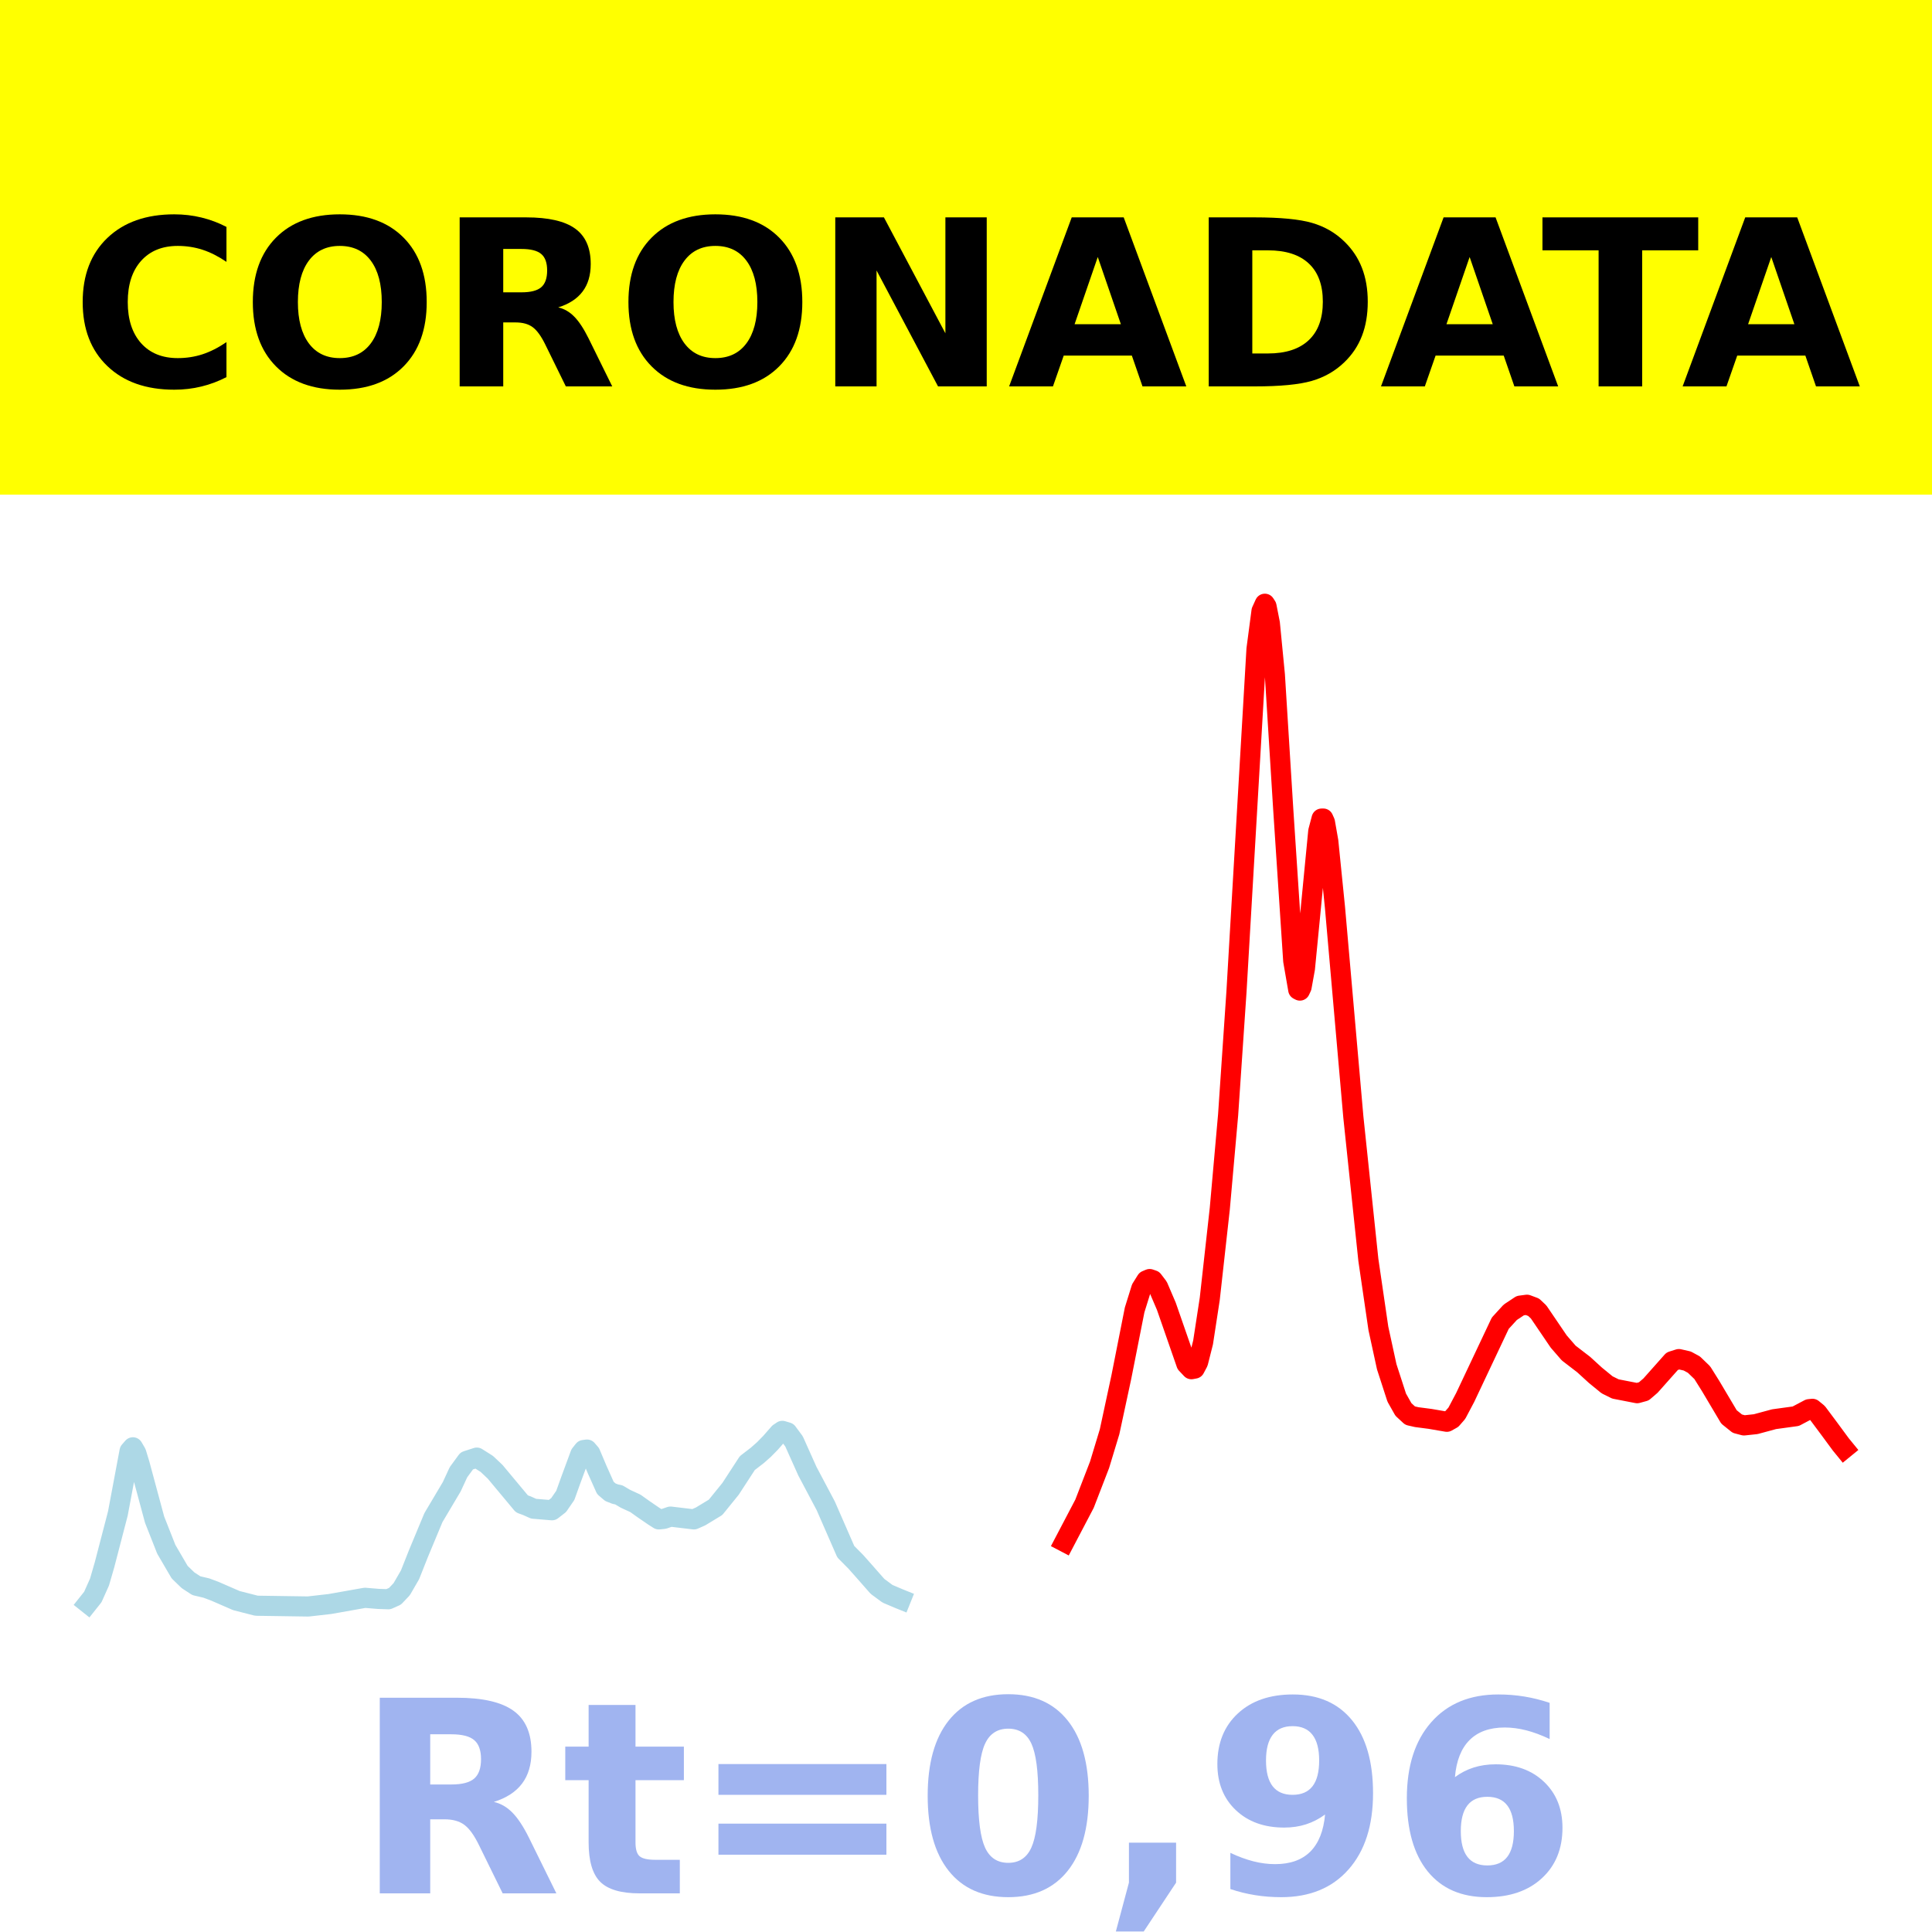
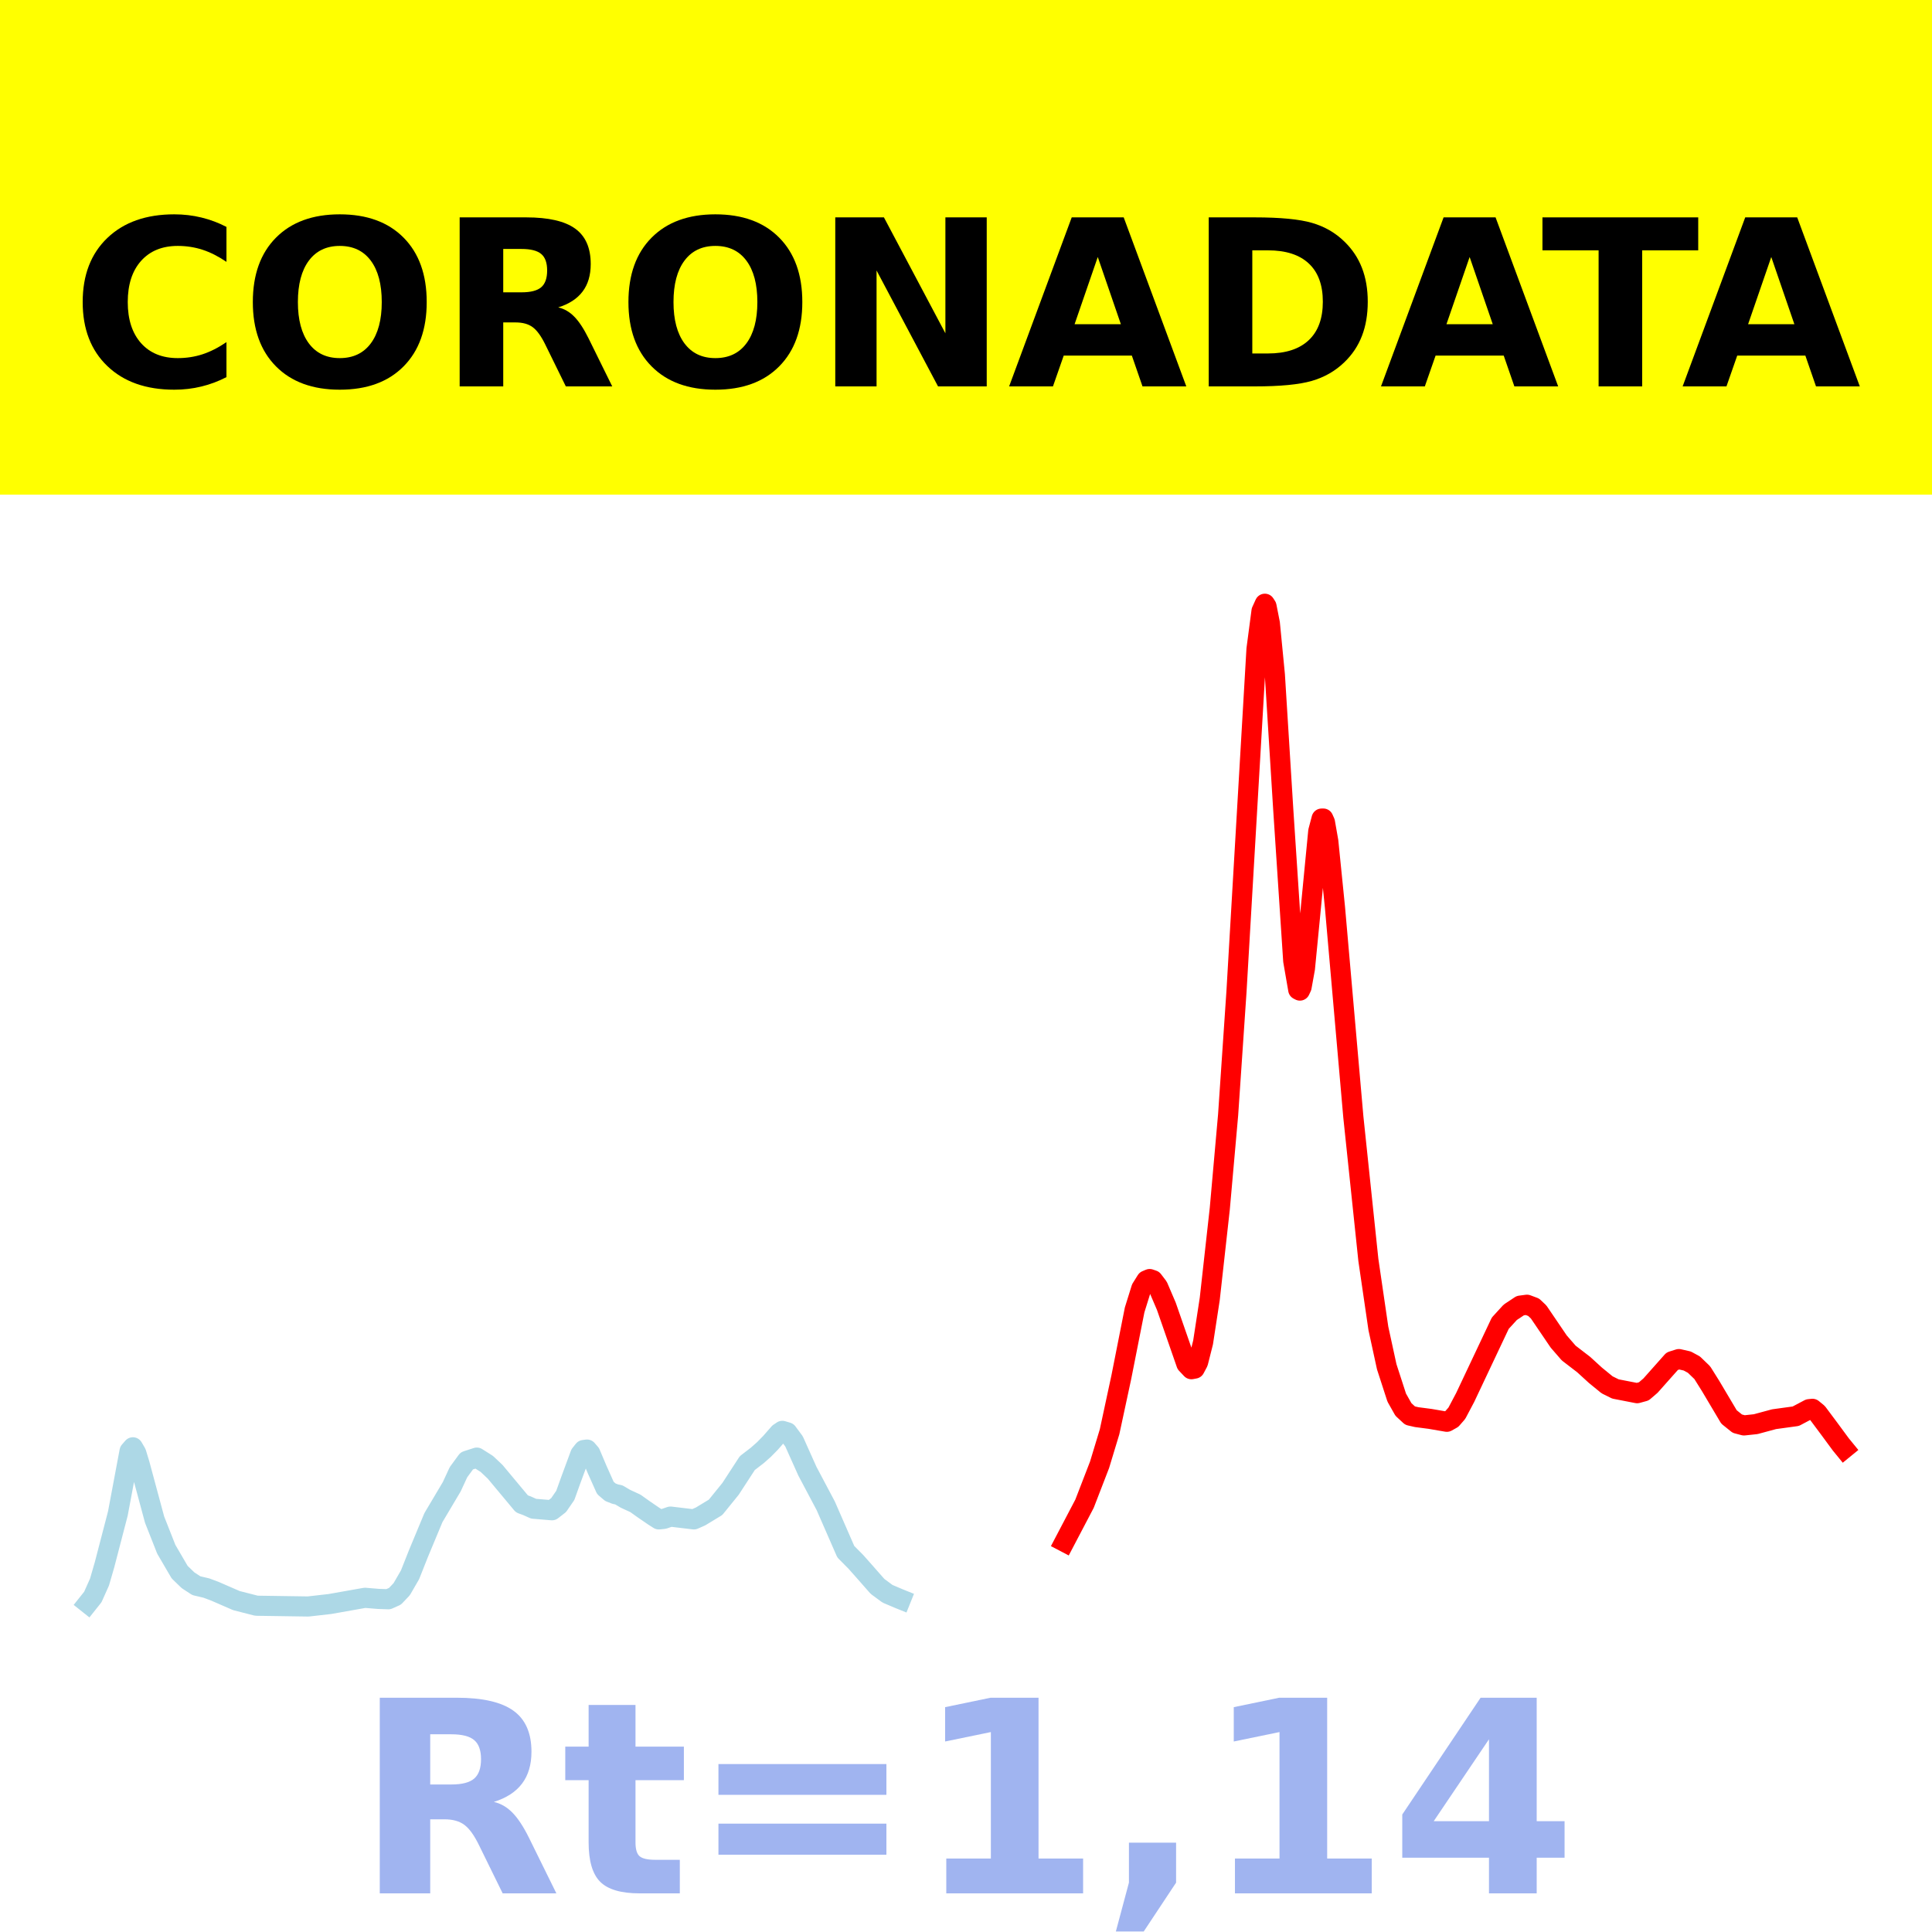
<svg xmlns="http://www.w3.org/2000/svg" xmlns:xlink="http://www.w3.org/1999/xlink" height="144pt" version="1.1" viewBox="0 0 144 144" width="144pt">
  <defs>
    <style type="text/css">*{stroke-linecap:butt;stroke-linejoin:round;}</style>
  </defs>
  <g id="figure_1">
    <g id="patch_1">
      <path d="M 0 144  L 144 144  L 144 0  L 0 0  z " style="fill:#ffffff;" />
    </g>
    <g id="axes_1">
      <g id="patch_2">
        <path d="M 0 144  L 144 144  L 144 0  L 0 0  z " style="fill:#ffffff;" />
      </g>
      <g id="line2d_1">
-         <path clip-path="url(#p83004cee1f)" d="M 6.545 119.5  L 6.919 119.03  L 7.417 117.917  L 7.79 116.63  L 8.785 112.808  L 9.656 108.161  L 9.905 107.874  L 10.154 108.297  L 10.403 109.115  L 11.523 113.266  L 12.394 115.474  L 13.39 117.179  L 14.012 117.781  L 14.634 118.188  L 15.381 118.364  L 16.003 118.596  L 17.62 119.299  L 19.114 119.681  L 22.971 119.738  L 24.589 119.554  L 27.202 119.091  L 28.198 119.173  L 28.944 119.199  L 29.442 118.975  L 29.94 118.45  L 30.562 117.376  L 31.184 115.805  L 32.304 113.116  L 33.673 110.81  L 34.171 109.732  L 34.793 108.883  L 35.54 108.642  L 36.286 109.113  L 36.908 109.702  L 38.899 112.09  L 39.273 112.227  L 39.77 112.451  L 41.139 112.566  L 41.637 112.18  L 42.135 111.456  L 42.508 110.415  L 43.255 108.392  L 43.504 108.077  L 43.753 108.043  L 44.001 108.33  L 44.499 109.509  L 45.121 110.902  L 45.495 111.222  L 45.868 111.368  L 46.117 111.414  L 46.615 111.709  L 47.361 112.053  L 47.983 112.497  L 48.73 113.008  L 49.103 113.246  L 49.477 113.209  L 49.974 113.038  L 51.717 113.246  L 52.214 113.027  L 53.334 112.348  L 54.454 110.966  L 55.699 109.052  L 56.445 108.477  L 56.943 108.037  L 57.441 107.528  L 58.063 106.816  L 58.312 106.648  L 58.685 106.76  L 59.183 107.432  L 59.556 108.265  L 60.178 109.653  L 61.547 112.236  L 63.04 115.655  L 63.787 116.408  L 64.409 117.109  L 65.405 118.241  L 66.151 118.791  L 67.022 119.161  L 67.147 119.211  L 67.147 119.211  " style="fill:none;stroke:#add8e6;stroke-linecap:square;stroke-width:1.5;" />
+         <path clip-path="url(#p17299963e6)" d="M 6.545 119.5  L 6.919 119.03  L 7.417 117.917  L 7.79 116.63  L 8.785 112.808  L 9.656 108.161  L 9.905 107.874  L 10.154 108.297  L 10.403 109.115  L 11.523 113.266  L 12.394 115.474  L 13.39 117.179  L 14.012 117.781  L 14.634 118.188  L 15.381 118.364  L 16.003 118.596  L 17.62 119.299  L 19.114 119.681  L 22.971 119.738  L 24.589 119.554  L 27.202 119.091  L 28.198 119.173  L 28.944 119.199  L 29.442 118.975  L 29.94 118.45  L 30.562 117.376  L 31.184 115.805  L 32.304 113.116  L 33.673 110.81  L 34.171 109.732  L 34.793 108.883  L 35.54 108.642  L 36.286 109.113  L 36.908 109.702  L 38.899 112.09  L 39.273 112.227  L 39.77 112.451  L 41.139 112.566  L 41.637 112.18  L 42.135 111.456  L 42.508 110.415  L 43.255 108.392  L 43.504 108.077  L 43.753 108.043  L 44.001 108.33  L 44.499 109.509  L 45.121 110.902  L 45.495 111.222  L 45.868 111.368  L 46.117 111.414  L 46.615 111.709  L 47.361 112.053  L 47.983 112.497  L 48.73 113.008  L 49.103 113.246  L 49.477 113.209  L 49.974 113.038  L 51.717 113.246  L 52.214 113.027  L 53.334 112.348  L 54.454 110.966  L 55.699 109.052  L 56.445 108.477  L 56.943 108.037  L 57.441 107.528  L 58.063 106.816  L 58.312 106.648  L 58.685 106.76  L 59.183 107.432  L 59.556 108.265  L 60.178 109.653  L 61.547 112.236  L 63.04 115.655  L 63.787 116.408  L 64.409 117.109  L 65.405 118.241  L 66.151 118.791  L 67.022 119.161  L 67.147 119.211  L 67.147 119.211  " style="fill:none;stroke:#add8e6;stroke-linecap:square;stroke-width:1.5;" />
      </g>
      <g id="line2d_2">
-         <path clip-path="url(#p83004cee1f)" d="M 79.342 114.923  L 80.835 112.076  L 81.955 109.178  L 82.702 106.713  L 83.573 102.663  L 84.568 97.634  L 85.066 96.036  L 85.439 95.439  L 85.688 95.333  L 85.937 95.418  L 86.31 95.907  L 86.933 97.363  L 88.426 101.656  L 88.799 102.052  L 89.048 102.006  L 89.297 101.536  L 89.67 100.06  L 90.168 96.811  L 90.915 90.097  L 91.537 83.092  L 92.159 73.924  L 93.652 48.383  L 94.026 45.546  L 94.274 45  L 94.399 45.194  L 94.648 46.461  L 95.021 50.294  L 95.643 60.287  L 96.39 71.615  L 96.763 73.766  L 96.888 73.831  L 97.012 73.568  L 97.261 72.191  L 97.634 68.376  L 98.256 61.955  L 98.505 61.013  L 98.63 61.011  L 98.754 61.287  L 99.003 62.703  L 99.501 67.633  L 100.87 83.248  L 101.99 93.91  L 102.736 99.009  L 103.358 101.869  L 104.105 104.172  L 104.603 105.053  L 105.101 105.513  L 105.598 105.626  L 106.594 105.756  L 107.838 105.97  L 108.212 105.761  L 108.585 105.334  L 109.207 104.158  L 111.82 98.626  L 112.567 97.809  L 113.314 97.314  L 113.811 97.248  L 114.309 97.435  L 114.682 97.788  L 116.176 99.988  L 116.922 100.848  L 118.042 101.709  L 118.913 102.505  L 119.784 103.217  L 120.406 103.525  L 122.024 103.84  L 122.522 103.703  L 123.02 103.275  L 124.637 101.456  L 125.135 101.299  L 125.757 101.441  L 126.255 101.711  L 126.877 102.311  L 127.499 103.304  L 128.868 105.61  L 129.49 106.111  L 129.988 106.242  L 130.859 106.149  L 132.228 105.779  L 133.846 105.557  L 134.841 105.031  L 135.09 105.006  L 135.464 105.312  L 136.335 106.48  L 137.206 107.662  L 137.455 107.967  L 137.455 107.967  " style="fill:none;stroke:#ff0000;stroke-linecap:square;stroke-width:1.5;" />
+         <path clip-path="url(#p17299963e6)" d="M 79.342 114.923  L 80.835 112.076  L 81.955 109.178  L 82.702 106.713  L 83.573 102.663  L 84.568 97.634  L 85.066 96.036  L 85.439 95.439  L 85.688 95.333  L 85.937 95.418  L 86.31 95.907  L 86.933 97.363  L 88.426 101.656  L 88.799 102.052  L 89.048 102.006  L 89.297 101.536  L 89.67 100.06  L 90.168 96.811  L 90.915 90.097  L 91.537 83.092  L 92.159 73.924  L 93.652 48.383  L 94.026 45.546  L 94.274 45  L 94.399 45.194  L 94.648 46.461  L 95.021 50.294  L 95.643 60.287  L 96.39 71.615  L 96.763 73.766  L 96.888 73.831  L 97.012 73.568  L 97.261 72.191  L 97.634 68.376  L 98.256 61.955  L 98.505 61.013  L 98.63 61.011  L 98.754 61.287  L 99.003 62.703  L 99.501 67.633  L 100.87 83.248  L 101.99 93.91  L 102.736 99.009  L 103.358 101.869  L 104.105 104.172  L 104.603 105.053  L 105.101 105.513  L 105.598 105.626  L 106.594 105.756  L 107.838 105.97  L 108.212 105.761  L 108.585 105.334  L 109.207 104.158  L 111.82 98.626  L 112.567 97.809  L 113.314 97.314  L 113.811 97.248  L 114.309 97.435  L 114.682 97.788  L 116.176 99.988  L 116.922 100.848  L 118.042 101.709  L 118.913 102.505  L 119.784 103.217  L 120.406 103.525  L 122.024 103.84  L 122.522 103.703  L 123.02 103.275  L 124.637 101.456  L 125.135 101.299  L 125.757 101.441  L 126.255 101.711  L 126.877 102.311  L 127.499 103.304  L 128.868 105.61  L 129.49 106.111  L 129.988 106.242  L 130.859 106.149  L 132.228 105.779  L 133.846 105.557  L 134.841 105.031  L 135.09 105.006  L 135.464 105.312  L 136.335 106.48  L 137.206 107.662  L 137.455 107.967  L 137.455 107.967  " style="fill:none;stroke:#ff0000;stroke-linecap:square;stroke-width:1.5;" />
      </g>
      <g id="patch_3">
        <path d="M 0 144  L 0 -0  " style="fill:none;stroke:#ffffff;stroke-linecap:square;stroke-linejoin:miter;stroke-width:0.8;" />
      </g>
      <g id="patch_4">
        <path d="M 144 144  L 144 -0  " style="fill:none;stroke:#ffffff;stroke-linecap:square;stroke-linejoin:miter;stroke-width:0.8;" />
      </g>
      <g id="patch_5">
        <path d="M 0 144  L 144 144  " style="fill:none;stroke:#ffffff;stroke-linecap:square;stroke-linejoin:miter;stroke-width:0.8;" />
      </g>
      <g id="patch_6">
        <path d="M 0 0  L 144 0  " style="fill:none;stroke:#ffffff;stroke-linecap:square;stroke-linejoin:miter;stroke-width:0.8;" />
      </g>
    </g>
    <g id="text_1">
      <g id="patch_7">
        <path d="M -64.848 36.368  L 208.848 36.368  L 208.848 -7.654  L -64.848 -7.654  z " style="fill:#ffff00;stroke:#ffff00;stroke-linejoin:miter;" />
      </g>
      <g transform="translate(72 9.45018)scale(0.1728 -0.1728)" />
      <g transform="translate(-60.87375 28.8)scale(0.1728 -0.1728)">
        <defs>
          <path id="DejaVuSans-Bold-32" />
          <path d="M 67 4  Q 61.812 1.312 56.203 -0.047  Q 50.594 -1.422 44.484 -1.422  Q 26.266 -1.422 15.625 8.766  Q 4.984 18.953 4.984 36.375  Q 4.984 53.859 15.625 64.031  Q 26.266 74.219 44.484 74.219  Q 50.594 74.219 56.203 72.844  Q 61.812 71.484 67 68.797  L 67 53.719  Q 61.766 57.281 56.688 58.938  Q 51.609 60.594 46 60.594  Q 35.938 60.594 30.172 54.141  Q 24.422 47.703 24.422 36.375  Q 24.422 25.094 30.172 18.641  Q 35.938 12.203 46 12.203  Q 51.609 12.203 56.688 13.859  Q 61.766 15.531 67 19.094  z " id="DejaVuSans-Bold-67" />
          <path d="M 42.484 60.594  Q 33.891 60.594 29.156 54.25  Q 24.422 47.906 24.422 36.375  Q 24.422 24.906 29.156 18.547  Q 33.891 12.203 42.484 12.203  Q 51.125 12.203 55.859 18.547  Q 60.594 24.906 60.594 36.375  Q 60.594 47.906 55.859 54.25  Q 51.125 60.594 42.484 60.594  z M 42.484 74.219  Q 60.062 74.219 70.016 64.156  Q 79.984 54.109 79.984 36.375  Q 79.984 18.703 70.016 8.641  Q 60.062 -1.422 42.484 -1.422  Q 24.953 -1.422 14.969 8.641  Q 4.984 18.703 4.984 36.375  Q 4.984 54.109 14.969 64.156  Q 24.953 74.219 42.484 74.219  z " id="DejaVuSans-Bold-79" />
          <path d="M 35.891 40.578  Q 41.797 40.578 44.359 42.766  Q 46.922 44.969 46.922 50  Q 46.922 54.984 44.359 57.125  Q 41.797 59.281 35.891 59.281  L 27.984 59.281  L 27.984 40.578  z M 27.984 27.594  L 27.984 0  L 9.188 0  L 9.188 72.906  L 37.891 72.906  Q 52.297 72.906 59 68.062  Q 65.719 63.234 65.719 52.781  Q 65.719 45.562 62.219 40.922  Q 58.734 36.281 51.703 34.078  Q 55.562 33.203 58.609 30.094  Q 61.672 27 64.797 20.703  L 75 0  L 54.984 0  L 46.094 18.109  Q 43.406 23.578 40.641 25.578  Q 37.891 27.594 33.297 27.594  z " id="DejaVuSans-Bold-82" />
          <path d="M 9.188 72.906  L 30.172 72.906  L 56.688 22.906  L 56.688 72.906  L 74.516 72.906  L 74.516 0  L 53.516 0  L 27 50  L 27 0  L 9.188 0  z " id="DejaVuSans-Bold-78" />
          <path d="M 53.422 13.281  L 24.031 13.281  L 19.391 0  L 0.484 0  L 27.484 72.906  L 49.906 72.906  L 76.906 0  L 58.016 0  z M 28.719 26.812  L 48.688 26.812  L 38.719 55.812  z " id="DejaVuSans-Bold-65" />
          <path d="M 27.984 58.688  L 27.984 14.203  L 34.719 14.203  Q 46.234 14.203 52.312 19.922  Q 58.406 25.641 58.406 36.531  Q 58.406 47.359 52.344 53.016  Q 46.297 58.688 34.719 58.688  z M 9.188 72.906  L 29 72.906  Q 45.609 72.906 53.734 70.531  Q 61.859 68.172 67.672 62.5  Q 72.797 57.562 75.281 51.109  Q 77.781 44.672 77.781 36.531  Q 77.781 28.266 75.281 21.797  Q 72.797 15.328 67.672 10.406  Q 61.812 4.734 53.609 2.359  Q 45.406 0 29 0  L 9.188 0  z " id="DejaVuSans-Bold-68" />
          <path d="M 0.484 72.906  L 67.672 72.906  L 67.672 58.688  L 43.5 58.688  L 43.5 0  L 24.703 0  L 24.703 58.688  L 0.484 58.688  z " id="DejaVuSans-Bold-84" />
        </defs>
        <use xlink:href="#DejaVuSans-Bold-32" />
        <use x="34.814" xlink:href="#DejaVuSans-Bold-32" />
        <use x="69.629" xlink:href="#DejaVuSans-Bold-32" />
        <use x="104.443" xlink:href="#DejaVuSans-Bold-32" />
        <use x="139.258" xlink:href="#DejaVuSans-Bold-32" />
        <use x="174.072" xlink:href="#DejaVuSans-Bold-32" />
        <use x="208.887" xlink:href="#DejaVuSans-Bold-32" />
        <use x="243.701" xlink:href="#DejaVuSans-Bold-32" />
        <use x="278.516" xlink:href="#DejaVuSans-Bold-32" />
        <use x="313.33" xlink:href="#DejaVuSans-Bold-32" />
        <use x="348.145" xlink:href="#DejaVuSans-Bold-32" />
        <use x="382.959" xlink:href="#DejaVuSans-Bold-67" />
        <use x="456.348" xlink:href="#DejaVuSans-Bold-79" />
        <use x="541.357" xlink:href="#DejaVuSans-Bold-82" />
        <use x="618.359" xlink:href="#DejaVuSans-Bold-79" />
        <use x="703.369" xlink:href="#DejaVuSans-Bold-78" />
        <use x="787.061" xlink:href="#DejaVuSans-Bold-65" />
        <use x="864.453" xlink:href="#DejaVuSans-Bold-68" />
        <use x="947.461" xlink:href="#DejaVuSans-Bold-65" />
        <use x="1017.104" xlink:href="#DejaVuSans-Bold-84" />
        <use x="1077.566" xlink:href="#DejaVuSans-Bold-65" />
        <use x="1154.959" xlink:href="#DejaVuSans-Bold-32" />
        <use x="1189.773" xlink:href="#DejaVuSans-Bold-32" />
        <use x="1224.588" xlink:href="#DejaVuSans-Bold-32" />
        <use x="1259.402" xlink:href="#DejaVuSans-Bold-32" />
        <use x="1294.217" xlink:href="#DejaVuSans-Bold-32" />
        <use x="1329.031" xlink:href="#DejaVuSans-Bold-32" />
        <use x="1363.846" xlink:href="#DejaVuSans-Bold-32" />
        <use x="1398.66" xlink:href="#DejaVuSans-Bold-32" />
        <use x="1433.475" xlink:href="#DejaVuSans-Bold-32" />
        <use x="1468.289" xlink:href="#DejaVuSans-Bold-32" />
        <use x="1503.104" xlink:href="#DejaVuSans-Bold-32" />
      </g>
    </g>
    <g id="text_2">
      <g style="fill:#4169e1;opacity:0.5;" transform="translate(26.46875 141.12)scale(0.2 -0.2)">
        <defs>
          <path d="M 27.484 70.219  L 27.484 54.688  L 45.516 54.688  L 45.516 42.188  L 27.484 42.188  L 27.484 19  Q 27.484 15.188 29 13.844  Q 30.516 12.5 35.016 12.5  L 44 12.5  L 44 0  L 29 0  Q 18.656 0 14.328 4.312  Q 10.016 8.641 10.016 19  L 10.016 42.188  L 1.312 42.188  L 1.312 54.688  L 10.016 54.688  L 10.016 70.219  z " id="DejaVuSans-Bold-116" />
          <path d="M 10.594 48.188  L 73.188 48.188  L 73.188 36.719  L 10.594 36.719  z M 10.594 25.984  L 73.188 25.984  L 73.188 14.406  L 10.594 14.406  z " id="DejaVuSans-Bold-61" />
-           <path d="M 46 36.531  Q 46 50.203 43.438 55.781  Q 40.875 61.375 34.812 61.375  Q 28.766 61.375 26.172 55.781  Q 23.578 50.203 23.578 36.531  Q 23.578 22.703 26.172 17.031  Q 28.766 11.375 34.812 11.375  Q 40.828 11.375 43.406 17.031  Q 46 22.703 46 36.531  z M 64.797 36.375  Q 64.797 18.266 56.984 8.422  Q 49.172 -1.422 34.812 -1.422  Q 20.406 -1.422 12.594 8.422  Q 4.781 18.266 4.781 36.375  Q 4.781 54.547 12.594 64.375  Q 20.406 74.219 34.812 74.219  Q 49.172 74.219 56.984 64.375  Q 64.797 54.547 64.797 36.375  z " id="DejaVuSans-Bold-48" />
+           <path d="M 11.719 12.984  L 28.328 12.984  L 28.328 60.109  L 11.281 56.594  L 11.281 69.391  L 28.219 72.906  L 46.094 72.906  L 46.094 12.984  L 62.703 12.984  L 62.703 0  L 11.719 0  z " id="DejaVuSans-Bold-49" />
          <path d="M 10.203 18.891  L 27.781 18.891  L 27.781 4  L 15.719 -14.203  L 5.328 -14.203  L 10.203 4  z " id="DejaVuSans-Bold-44" />
-           <path d="M 10.016 1.609  L 10.016 15.094  Q 14.5 12.984 18.594 11.938  Q 22.703 10.891 26.703 10.891  Q 35.109 10.891 39.797 15.547  Q 44.484 20.219 45.312 29.391  Q 42 26.953 38.234 25.734  Q 34.469 24.516 30.078 24.516  Q 18.891 24.516 12.031 31.031  Q 5.172 37.547 5.172 48.188  Q 5.172 59.969 12.812 67.047  Q 20.453 74.125 33.297 74.125  Q 47.562 74.125 55.375 64.5  Q 63.188 54.891 63.188 37.312  Q 63.188 19.234 54.047 8.906  Q 44.922 -1.422 29 -1.422  Q 23.875 -1.422 19.188 -0.656  Q 14.5 0.094 10.016 1.609  z M 33.203 36.719  Q 38.141 36.719 40.625 39.906  Q 43.109 43.109 43.109 49.516  Q 43.109 55.859 40.625 59.078  Q 38.141 62.312 33.203 62.312  Q 28.266 62.312 25.781 59.078  Q 23.297 55.859 23.297 49.516  Q 23.297 43.109 25.781 39.906  Q 28.266 36.719 33.203 36.719  z " id="DejaVuSans-Bold-57" />
-           <path d="M 36.188 35.984  Q 31.25 35.984 28.781 32.781  Q 26.312 29.594 26.312 23.188  Q 26.312 16.797 28.781 13.594  Q 31.25 10.406 36.188 10.406  Q 41.156 10.406 43.625 13.594  Q 46.094 16.797 46.094 23.188  Q 46.094 29.594 43.625 32.781  Q 41.156 35.984 36.188 35.984  z M 59.422 71  L 59.422 57.516  Q 54.781 59.719 50.672 60.766  Q 46.578 61.812 42.672 61.812  Q 34.281 61.812 29.594 57.141  Q 24.906 52.484 24.125 43.312  Q 27.344 45.703 31.094 46.891  Q 34.859 48.094 39.312 48.094  Q 50.484 48.094 57.344 41.547  Q 64.203 35.016 64.203 24.422  Q 64.203 12.703 56.531 5.641  Q 48.875 -1.422 35.984 -1.422  Q 21.781 -1.422 13.984 8.172  Q 6.203 17.781 6.203 35.406  Q 6.203 53.469 15.312 63.797  Q 24.422 74.125 40.281 74.125  Q 45.312 74.125 50.047 73.344  Q 54.781 72.562 59.422 71  z " id="DejaVuSans-Bold-54" />
+           <path d="M 36.812 57.422  L 16.219 26.906  L 36.812 26.906  z M 33.688 72.906  L 54.594 72.906  L 54.594 26.906  L 64.984 26.906  L 64.984 13.281  L 54.594 13.281  L 54.594 0  L 36.812 0  L 36.812 13.281  L 4.5 13.281  L 4.5 29.391  z " id="DejaVuSans-Bold-52" />
        </defs>
        <use xlink:href="#DejaVuSans-Bold-82" />
        <use x="77.002" xlink:href="#DejaVuSans-Bold-116" />
        <use x="124.805" xlink:href="#DejaVuSans-Bold-61" />
-         <use x="208.594" xlink:href="#DejaVuSans-Bold-48" />
+         <use x="208.594" xlink:href="#DejaVuSans-Bold-49" />
        <use x="278.174" xlink:href="#DejaVuSans-Bold-44" />
-         <use x="316.162" xlink:href="#DejaVuSans-Bold-57" />
-         <use x="385.742" xlink:href="#DejaVuSans-Bold-54" />
+         <use x="316.162" xlink:href="#DejaVuSans-Bold-49" />
+         <use x="385.742" xlink:href="#DejaVuSans-Bold-52" />
      </g>
    </g>
  </g>
  <defs>
-     <clipPath id="p83004cee1f">
+     <clipPath id="p17299963e6">
      <rect height="144" width="144" x="0" y="0" />
    </clipPath>
  </defs>
</svg>
